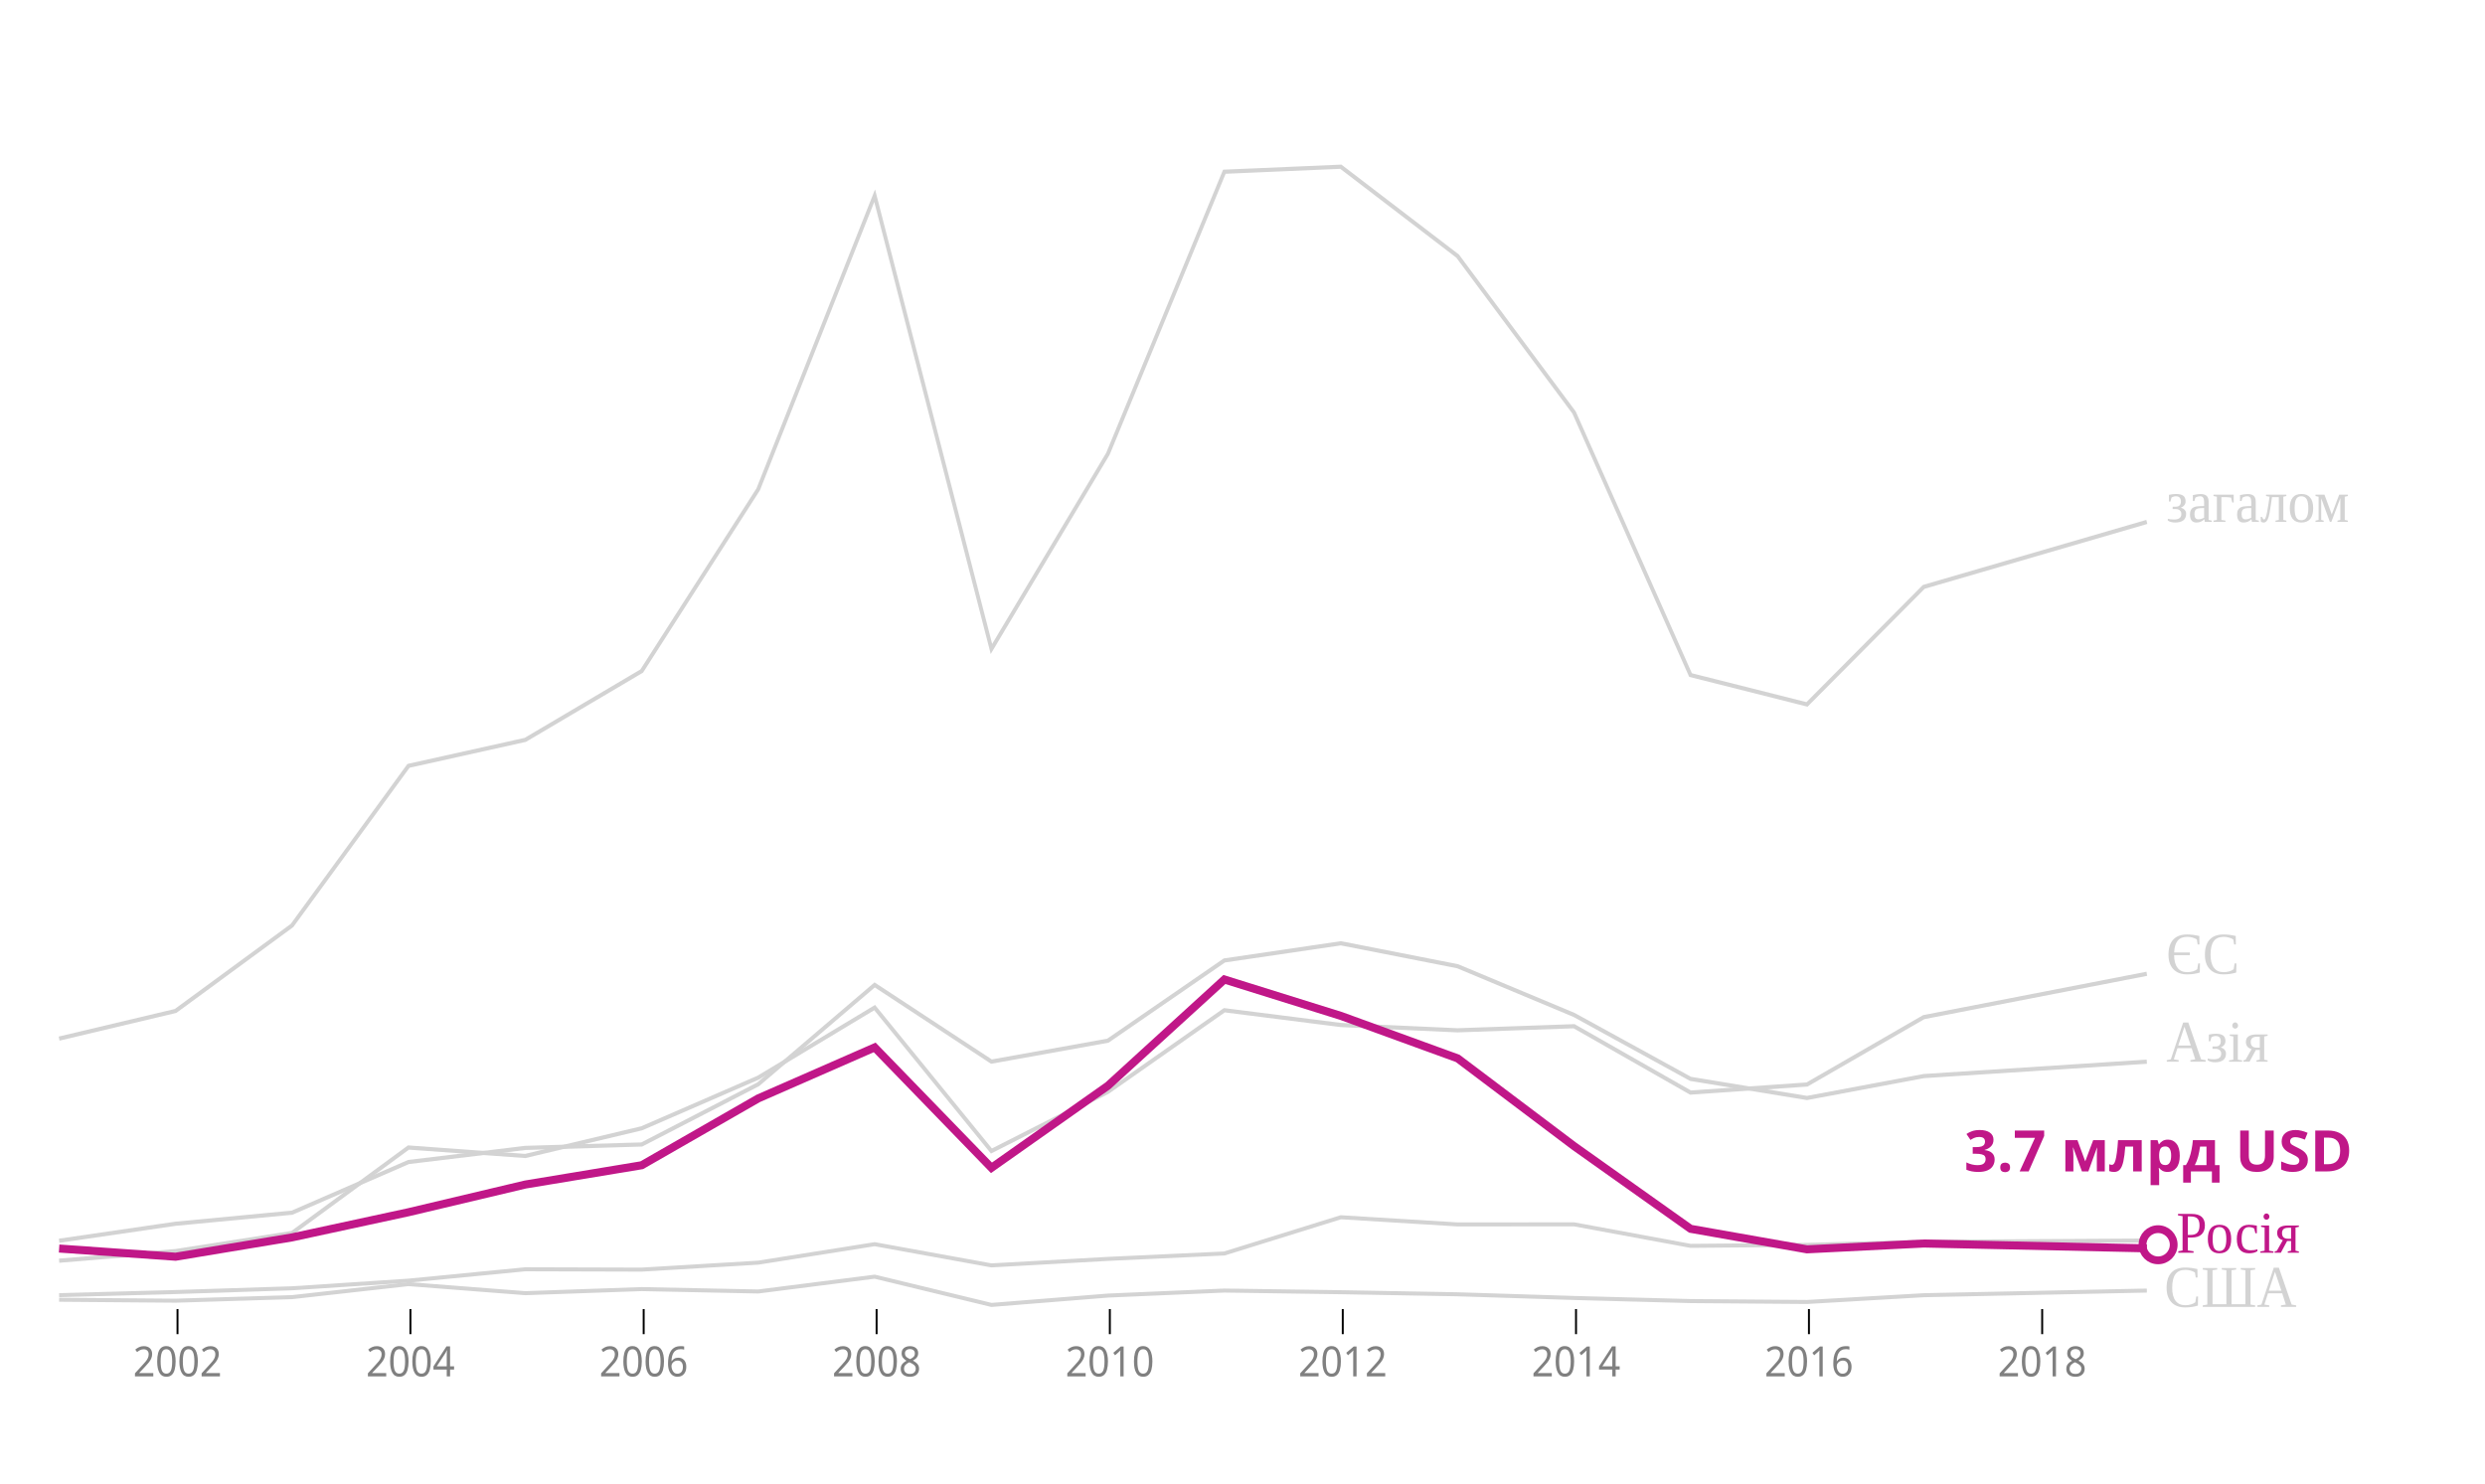
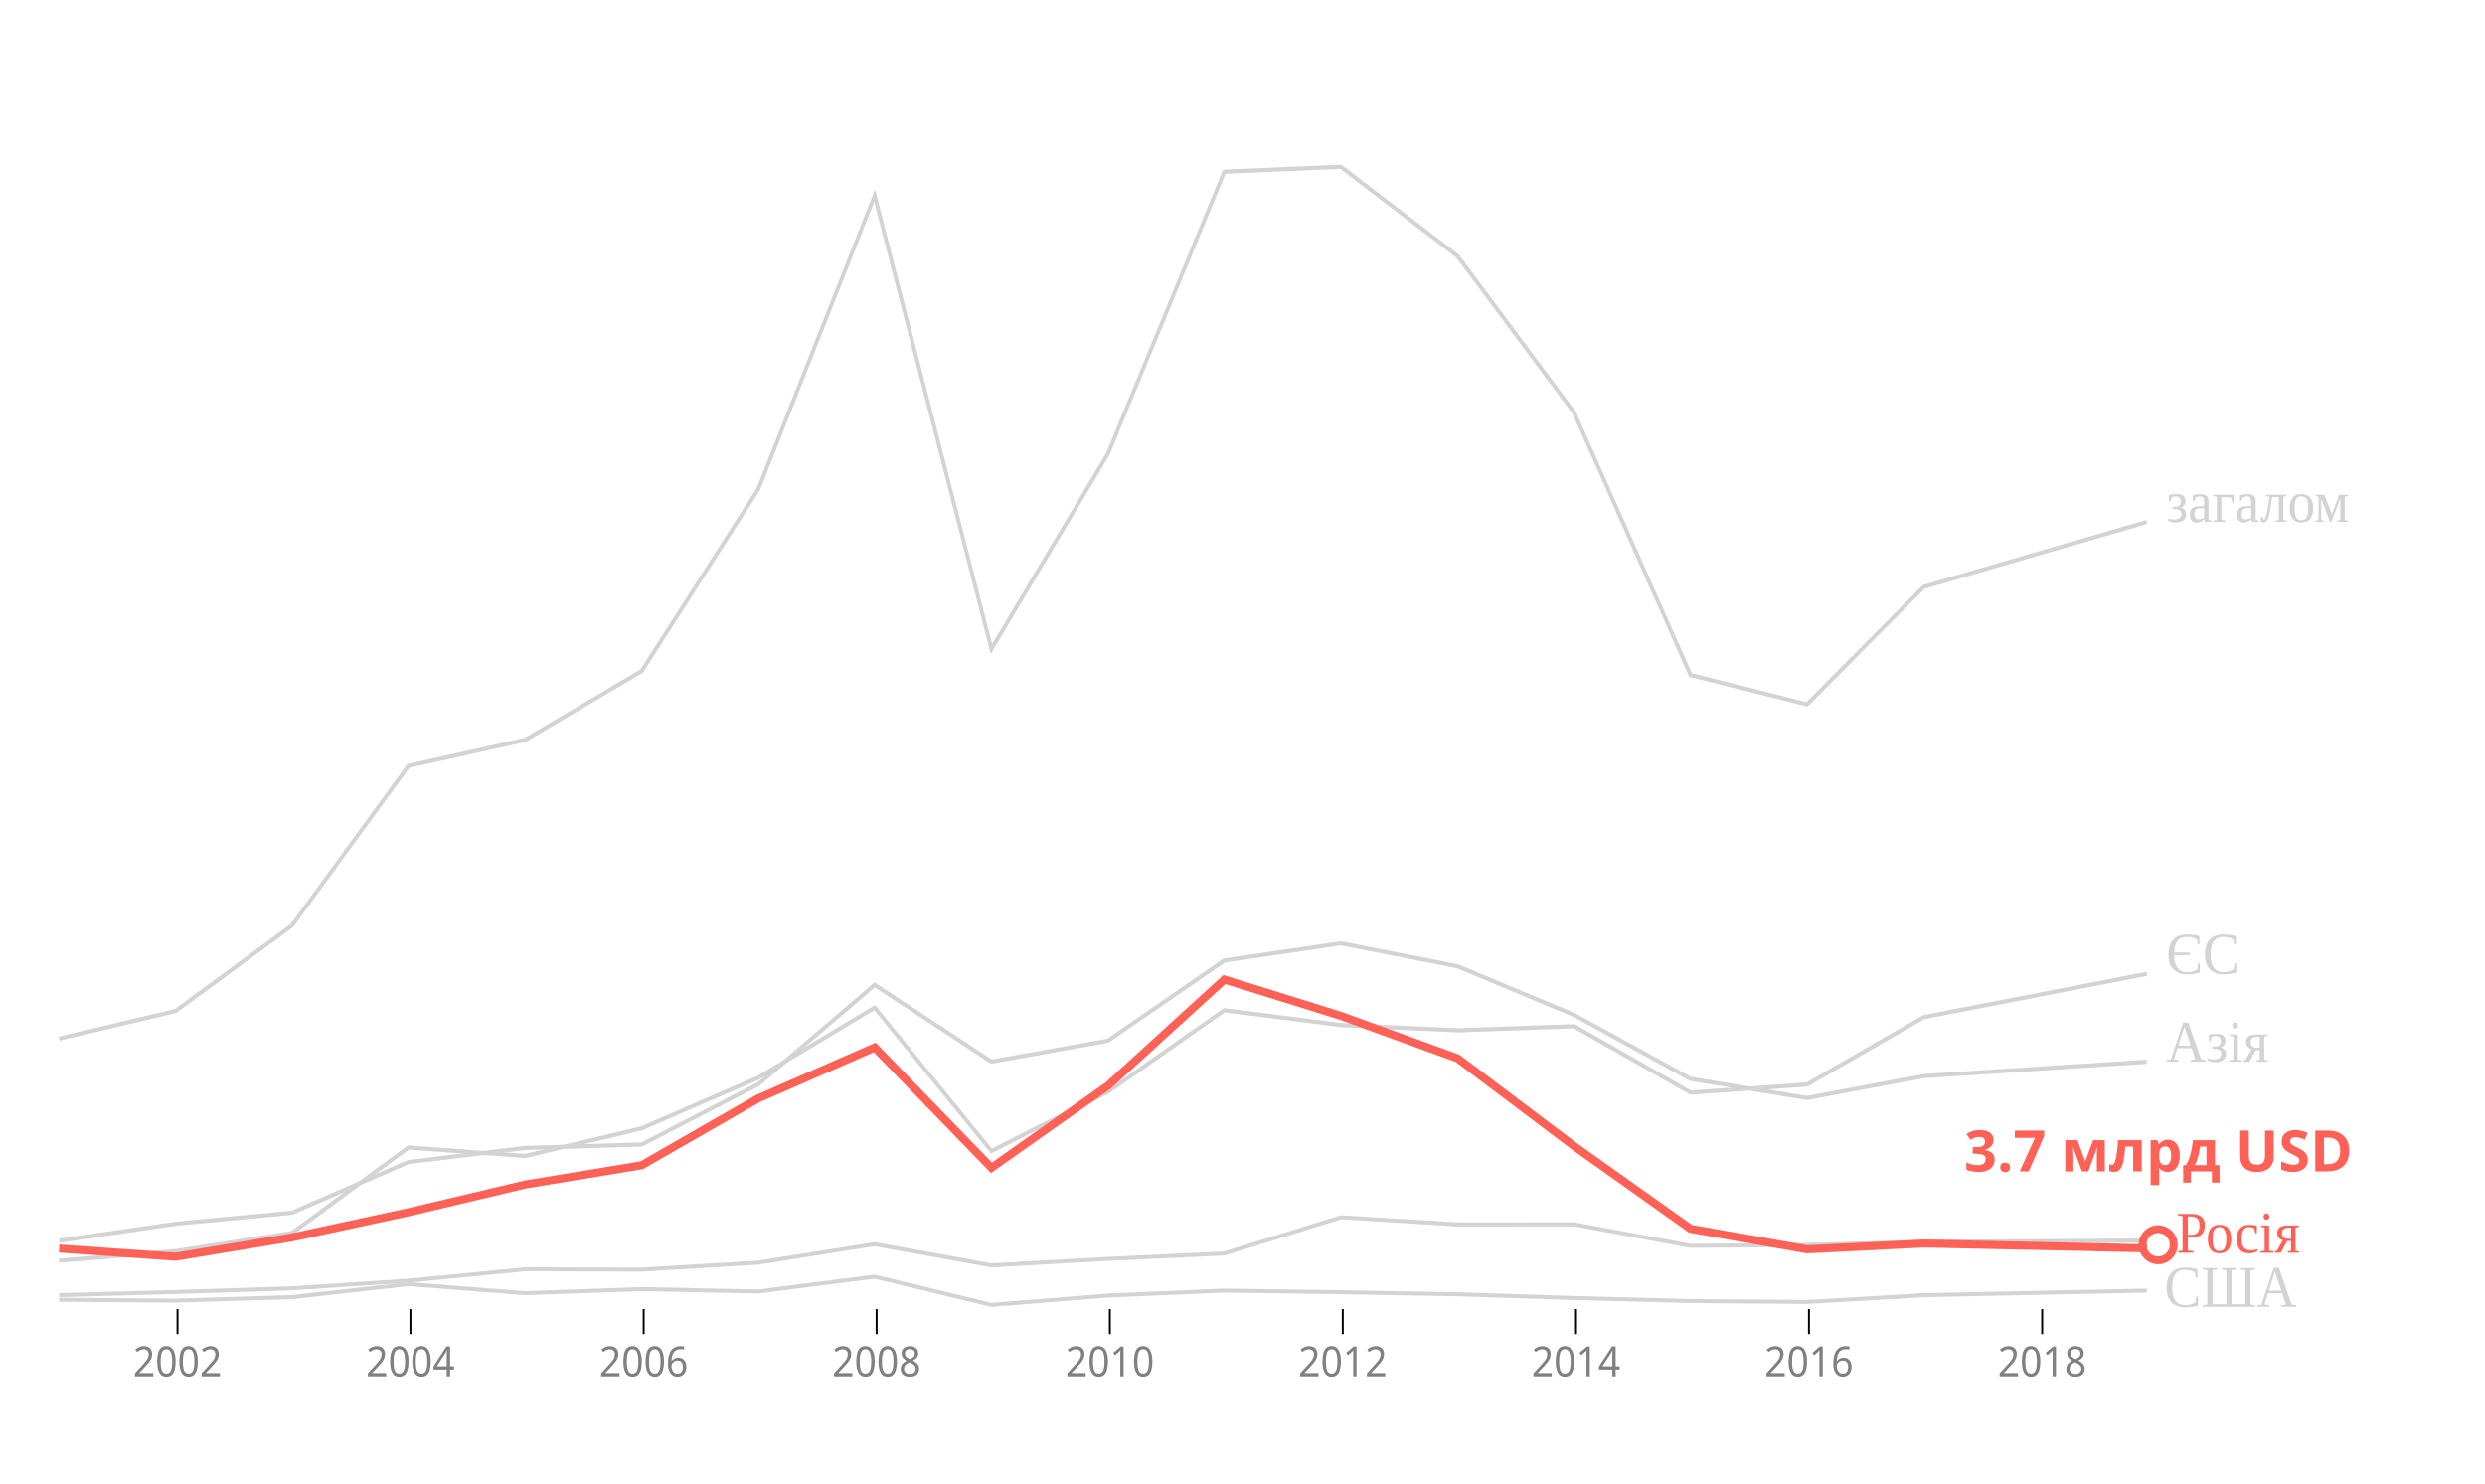
<svg xmlns="http://www.w3.org/2000/svg" width="926.024" height="552.882" viewBox="0 0 245.01 146.283" version="1.1" id="svg8">
  <defs id="defs2" />
  <g id="layer1" transform="translate(0,-150.7175)">
    <g id="g5123" width="740" transform="matrix(0.3773804,0,0,0.3773804,2.504408,149.7094)">
      <g id="g5053" transform="translate(378)" class="gLegend" />
      <g transform="matrix(1.018804,0,0,1.018804,1.935217,4.006318)" id="g6433">
        <g class="gLegend" transform="translate(560)" id="g6363" />
        <g id="g7416" transform="matrix(1.253885,0,0,1.253885,-161.8118,-91.91907)">
          <g id="g7344" style="font-size:10px;line-height:16px;font-family:sans-serif;text-anchor:middle;fill:none" font-size="10" transform="matrix(0.7943133,0,0,0.8547731,134.4269,340)" class="x axis">
            <path id="path7288" style="font-size:10px;line-height:16px;font-family:sans-serif;text-anchor:middle;display:none;fill:none;stroke:#000000" d="M 0.5,6 V 0.5 h 540 V 6" class="domain" />
            <g id="g7294" style="font-size:10px;line-height:16px;font-family:sans-serif;text-anchor:middle;opacity:1;fill:none" transform="translate(30.48631)" class="tick">
              <line id="line7290" style="font-size:10px;line-height:16px;font-family:sans-serif;text-anchor:middle;fill:none;stroke:#000000;stroke-width:0.5px" y2="6" x1="0" y1="0" x2="0" />
              <text id="text7292" style="font-size:10px;line-height:16px;font-family:sans-serif;text-anchor:middle;white-space:nowrap;display:block;fill:#808080" dy="0.71em" y="9">2002</text>
            </g>
            <g id="g7300" style="font-size:10px;line-height:16px;font-family:sans-serif;text-anchor:middle;opacity:1;fill:none" transform="translate(90.45892)" class="tick">
              <line id="line7296" style="font-size:10px;line-height:16px;font-family:sans-serif;text-anchor:middle;fill:none;stroke:#000000;stroke-width:0.5px" y2="6" x1="0" y1="0" x2="0" />
              <text id="text7298" style="font-size:10px;line-height:16px;font-family:sans-serif;text-anchor:middle;white-space:nowrap;display:block;fill:#808080" dy="0.71em" y="9">2004</text>
            </g>
            <g id="g7306" style="font-size:10px;line-height:16px;font-family:sans-serif;text-anchor:middle;opacity:1;fill:none" transform="translate(150.5137)" class="tick">
              <line id="line7302" style="font-size:10px;line-height:16px;font-family:sans-serif;text-anchor:middle;fill:none;stroke:#000000;stroke-width:0.5px" y2="6" x1="0" y1="0" x2="0" />
              <text id="text7304" style="font-size:10px;line-height:16px;font-family:sans-serif;text-anchor:middle;white-space:nowrap;display:block;fill:#808080" dy="0.71em" y="9">2006</text>
            </g>
            <g id="g7312" style="font-size:10px;line-height:16px;font-family:sans-serif;text-anchor:middle;opacity:1;fill:none" transform="translate(210.4863)" class="tick">
              <line id="line7308" style="font-size:10px;line-height:16px;font-family:sans-serif;text-anchor:middle;fill:none;stroke:#000000;stroke-width:0.5px" y2="6" x1="0" y1="0" x2="0" />
              <text id="text7310" style="font-size:10px;line-height:16px;font-family:sans-serif;text-anchor:middle;white-space:nowrap;display:block;fill:#808080" dy="0.71em" y="9">2008</text>
            </g>
            <g id="g7318" style="font-size:10px;line-height:16px;font-family:sans-serif;text-anchor:middle;opacity:1;fill:none" transform="translate(270.5411)" class="tick">
              <line id="line7314" style="font-size:10px;line-height:16px;font-family:sans-serif;text-anchor:middle;fill:none;stroke:#000000;stroke-width:0.5px" y2="6" x1="0" y1="0" x2="0" />
              <text id="text7316" style="font-size:10px;line-height:16px;font-family:sans-serif;text-anchor:middle;white-space:nowrap;display:block;fill:#808080" dy="0.71em" y="9">2010</text>
            </g>
            <g id="g7324" style="font-size:10px;line-height:16px;font-family:sans-serif;text-anchor:middle;opacity:1;fill:none" transform="translate(330.5137)" class="tick">
              <line id="line7320" style="font-size:10px;line-height:16px;font-family:sans-serif;text-anchor:middle;fill:none;stroke:#000000;stroke-width:0.5px" y2="6" x1="0" y1="0" x2="0" />
              <text id="text7322" style="font-size:10px;line-height:16px;font-family:sans-serif;text-anchor:middle;white-space:nowrap;display:block;fill:#808080" dy="0.71em" y="9">2012</text>
            </g>
            <g id="g7330" style="font-size:10px;line-height:16px;font-family:sans-serif;text-anchor:middle;opacity:1;fill:none" transform="translate(390.5685)" class="tick">
              <line id="line7326" style="font-size:10px;line-height:16px;font-family:sans-serif;text-anchor:middle;fill:none;stroke:#000000;stroke-width:0.5px" y2="6" x1="0" y1="0" x2="0" />
              <text id="text7328" style="font-size:10px;line-height:16px;font-family:sans-serif;text-anchor:middle;white-space:nowrap;display:block;fill:#808080" dy="0.71em" y="9">2014</text>
            </g>
            <g id="g7336" style="font-size:10px;line-height:16px;font-family:sans-serif;text-anchor:middle;opacity:1;fill:none" transform="translate(450.5411)" class="tick">
              <line id="line7332" style="font-size:10px;line-height:16px;font-family:sans-serif;text-anchor:middle;fill:none;stroke:#000000;stroke-width:0.5px" y2="6" x1="0" y1="0" x2="0" />
              <text id="text7334" style="font-size:10px;line-height:16px;font-family:sans-serif;text-anchor:middle;white-space:nowrap;display:block;fill:#808080" dy="0.71em" y="9">2016</text>
            </g>
            <g id="g7342" style="font-size:10px;line-height:16px;font-family:sans-serif;text-anchor:middle;opacity:1;fill:none" transform="translate(510.5958)" class="tick">
              <line id="line7338" style="font-size:10px;line-height:16px;font-family:sans-serif;text-anchor:middle;fill:none;stroke:#000000;stroke-width:0.5px" y2="6" x1="0" y1="0" x2="0" />
              <text id="text7340" style="font-size:10px;line-height:16px;font-family:sans-serif;text-anchor:middle;white-space:nowrap;display:block;fill:#808080" dy="0.71em" y="9">2018</text>
            </g>
          </g>
          <g id="g7346" transform="translate(560)" class="gLegend" />
          <g class="line-group" id="g7352" transform="matrix(0.7943133,0,0,0.8547731,134.4269,49.37714)">
            <path class="line" d="m 0,275.282 29.986,-6.616 29.986,-20.45 29.986,-38.196 30.068,-6.215 29.986,-16.472 L 180,143.857 209.986,73.596 240.055,182.051 l 29.986,-46.692 29.986,-67.495 29.986,-1.2 30.068,21.383 29.986,37.431 29.986,62.814 29.986,7.027 30.068,-28.121 57.426,-15.543" style="fill:none;stroke:#d3d3d3" id="path7348" />
            <text class="data-circle" x="542.535" y="151.655" style="white-space:nowrap;display:block;fill:#d3d3d3" id="text7350">
              <tspan style="font-size:14.209px" id="tspan7525">загалом</tspan>
            </text>
          </g>
          <g class="line-group" id="g7358" transform="matrix(0.7943133,0,0,0.8547731,134.4269,49.37714)">
            <path class="line" d="m 0,323.65 29.986,-4.07 29.986,-2.646 29.986,-12.121 30.068,-3.377 29.986,-0.821 L 180,286.212 l 29.986,-23.778 30.068,18.352 29.986,-5.007 29.986,-19.195 29.986,-4.11 30.068,5.492 29.986,11.653 29.986,15.296 29.986,4.576 30.068,-5.241 57.426,-3.443" style="fill:none;stroke:#d3d3d3" id="path7354" />
            <text class="data-circle" x="542.535" y="280.807" style="white-space:nowrap;display:block;fill:#d3d3d3" id="text7356">
              <tspan style="font-size:14.209px" id="tspan7521">Азія</tspan>
            </text>
          </g>
          <path id="path7360" style="fill:none;stroke:#d3d3d3;stroke-width:0.824" d="m 134.427,337.15 23.819,-0.638 23.819,-0.764 23.819,-1.564 23.884,-2.325 23.819,0.068 23.819,-1.422 23.819,-3.777 23.884,4.335 23.819,-1.329 23.819,-1.107 23.819,-7.411 23.884,1.468 23.819,-0.017 23.819,4.4 23.819,-0.197 23.884,-0.644 45.614,-0.253" class="line" />
          <g class="line-group" id="g7370" transform="matrix(0.7943133,0,0,0.8547731,134.4269,49.37714)">
            <path class="line" d="m 0,328.423 29.986,-2.295 29.986,-4.337 29.986,-20.449 30.068,2.025 29.986,-6.626 L 180,284.627 l 29.986,-16.767 30.068,34.319 29.986,-14.155 29.986,-19.53 29.986,3.533 30.068,1.269 29.986,-0.976 29.986,15.876 29.986,-1.929 30.068,-16.123 57.426,-10.373" style="fill:none;stroke:#d3d3d3" id="path7366" />
            <text class="data-circle" x="542.535" y="259.772" style="white-space:nowrap;display:block;fill:#d3d3d3" id="text7368">
              <tspan style="font-size:14.209px" id="tspan7523">ЄС</tspan>
            </text>
          </g>
-           <path id="path7372" style="fill:none;stroke:#c01788;stroke-width:1.648px" d="m 134.427,327.617 23.819,1.674 23.819,-3.954 23.819,-5.147 23.884,-5.663 23.819,-3.948 23.819,-13.665 23.819,-10.431 23.884,24.626 23.819,-16.792 23.819,-21.726 23.819,7.442 23.884,8.688 23.819,17.952 23.819,16.909 23.819,4.2 23.884,-1.192 45.614,0.989" class="line" />
-           <text id="text7374" style="font-size:9.888px;white-space:nowrap;display:block;fill:#c01788;stroke-width:0.824" y="316.648" x="588.649" class="data-circle" transform="scale(0.9639855,1.03736)">
-             <tspan id="tspan7515" style="font-size:11.708px;stroke-width:0.824">Росія</tspan>
+           <path id="path7372" style="fill:none;stroke:#ff6156;stroke-width:1.648px;stroke-opacity:1" d="m 134.427,327.617 23.819,1.674 23.819,-3.954 23.819,-5.147 23.884,-5.663 23.819,-3.948 23.819,-13.665 23.819,-10.431 23.884,24.626 23.819,-16.792 23.819,-21.726 23.819,7.442 23.884,8.688 23.819,17.952 23.819,16.909 23.819,4.2 23.884,-1.192 45.614,0.989" class="line" />
+           <text id="text7374" style="font-size:9.888px;white-space:nowrap;display:block;fill:#ff6156;stroke-width:0.824;fill-opacity:1;" y="316.648" x="588.649" class="data-circle" transform="scale(0.9639855,1.03736)">
+             <tspan id="tspan7515" style="font-size:11.708px;stroke-width:0.824;fill:#ff6156;fill-opacity:1;">Росія</tspan>
          </text>
          <path id="path7378" style="fill:none;stroke:#d3d3d3;stroke-width:0.824" d="m 134.427,338.091 23.819,0.191 23.819,-0.726 23.819,-2.664 23.884,1.854 23.819,-0.834 23.819,0.489 23.819,-3.031 23.884,5.778 23.819,-1.911 23.819,-1.026 23.819,0.338 23.884,0.425 23.819,0.754 23.819,0.633 23.819,0.185 23.884,-1.383 45.614,-0.949" class="line" />
          <text id="text7380" style="font-size:9.888px;white-space:nowrap;display:block;fill:#d3d3d3;stroke-width:0.824" y="327.318" x="586.086" class="data-circle" transform="scale(0.9639855,1.03736)">
            <tspan style="font-size:11.708px" id="tspan7519">США</tspan>
          </text>
          <g id="g7414" class="mouse-over-effects">
            <path id="path7386" style="opacity:0;stroke:#a9a9a9;stroke-width:2px" d="M 209.986,340 V 0" class="mouse-line_" />
            <g id="g7390" transform="translate(209.9863,73.59608)" class="mouse-per-line">
              <circle id="circle7388" style="opacity:0;fill:none;stroke:#600c44;stroke-width:2px" r="4" cx="0" cy="0" />
            </g>
            <g id="g7394" transform="translate(209.9863,262.4336)" class="mouse-per-line">
              <circle id="circle7392" style="opacity:0;fill:none;stroke:#d35dac;stroke-width:2px" r="4" cx="0" cy="0" />
            </g>
            <g id="g7398" transform="translate(209.9863,324.4723)" class="mouse-per-line">
              <circle id="circle7396" style="opacity:0;fill:none;stroke:#e08bc4;stroke-width:2px" r="4" cx="0" cy="0" />
            </g>
            <g id="g7402" transform="translate(209.9863,267.86)" class="mouse-per-line">
              <circle id="circle7400" style="opacity:0;fill:none;stroke:#c01788;stroke-width:2px" r="4" cx="0" cy="0" />
            </g>
            <g id="g7406" transform="translate(209.9863,277.3893)" class="mouse-per-line">
              <circle id="circle7404" style="opacity:0;fill:none;stroke:#c62e94;stroke-width:2px" r="4" cx="0" cy="0" />
            </g>
            <g id="g7410" transform="translate(209.9863,332.2442)" class="mouse-per-line">
              <circle id="circle7408" style="opacity:0;fill:none;stroke:#ecb9db;stroke-width:2px" r="4" cx="0" cy="0" />
            </g>
            <rect id="rect7412" style="fill:none" pointer-events="all" class="rect" height="340" width="540" x="0" y="0" />
          </g>
-           <text xml:space="preserve" style="font-style:normal;font-variant:normal;font-weight:normal;font-stretch:normal;font-size:8.781px;line-height:1.25;font-family:'Clear Sans';-inkscape-font-specification:'Clear Sans';font-variant-ligatures:normal;font-variant-caps:normal;font-variant-numeric:normal;font-feature-settings:normal;text-align:start;letter-spacing:0px;word-spacing:0px;writing-mode:lr-tb;text-anchor:start;fill:#c01788;fill-opacity:1;stroke:none;stroke-width:0.549" x="524.059" y="311.845" id="text7513">
-             <tspan id="tspan7511" x="524.059" y="311.845" style="font-style:normal;font-variant:normal;font-weight:bold;font-stretch:normal;font-size:11.708px;font-family:'Clear Sans';-inkscape-font-specification:'Clear Sans Bold';fill:#c01788;fill-opacity:1;stroke-width:0.549">3.7 млрд USD</tspan>
+           <text xml:space="preserve" style="font-style:normal;font-variant:normal;font-weight:normal;font-stretch:normal;font-size:8.781px;line-height:1.25;font-family:'Clear Sans';-inkscape-font-specification:'Clear Sans';font-variant-ligatures:normal;font-variant-caps:normal;font-variant-numeric:normal;font-feature-settings:normal;text-align:start;letter-spacing:0px;word-spacing:0px;writing-mode:lr-tb;text-anchor:start;fill:#ff6156;fill-opacity:1;stroke:none;stroke-width:0.549;" x="524.059" y="311.845" id="text7513">
+             <tspan id="tspan7511" x="524.059" y="311.845" style="font-style:normal;font-variant:normal;font-weight:bold;font-stretch:normal;font-size:11.708px;font-family:'Clear Sans';-inkscape-font-specification:'Clear Sans Bold';fill:#ff6156;fill-opacity:1;stroke-width:0.549;">3.7 млрд USD</tspan>
          </text>
-           <g id="g6419-9" transform="matrix(0.7975214,0,0,0.7975214,563.7078,326.8415)" class="mouse-per-line">
-             <circle id="circle6417-7" style="fill:none;stroke:#c01788;stroke-width:2px" r="4" cx="0" cy="0" />
+           <g id="g6419-9" transform="matrix(0.7975214,0,0,0.7975214,563.7078,326.8415)" class="mouse-per-line" style="stroke:#ff6156;stroke-opacity:1">
+             <circle id="circle6417-7" style="fill:none;stroke:#ff6156;stroke-width:2px;stroke-opacity:1" r="4" cx="0" cy="0" />
          </g>
        </g>
      </g>
    </g>
  </g>
</svg>
